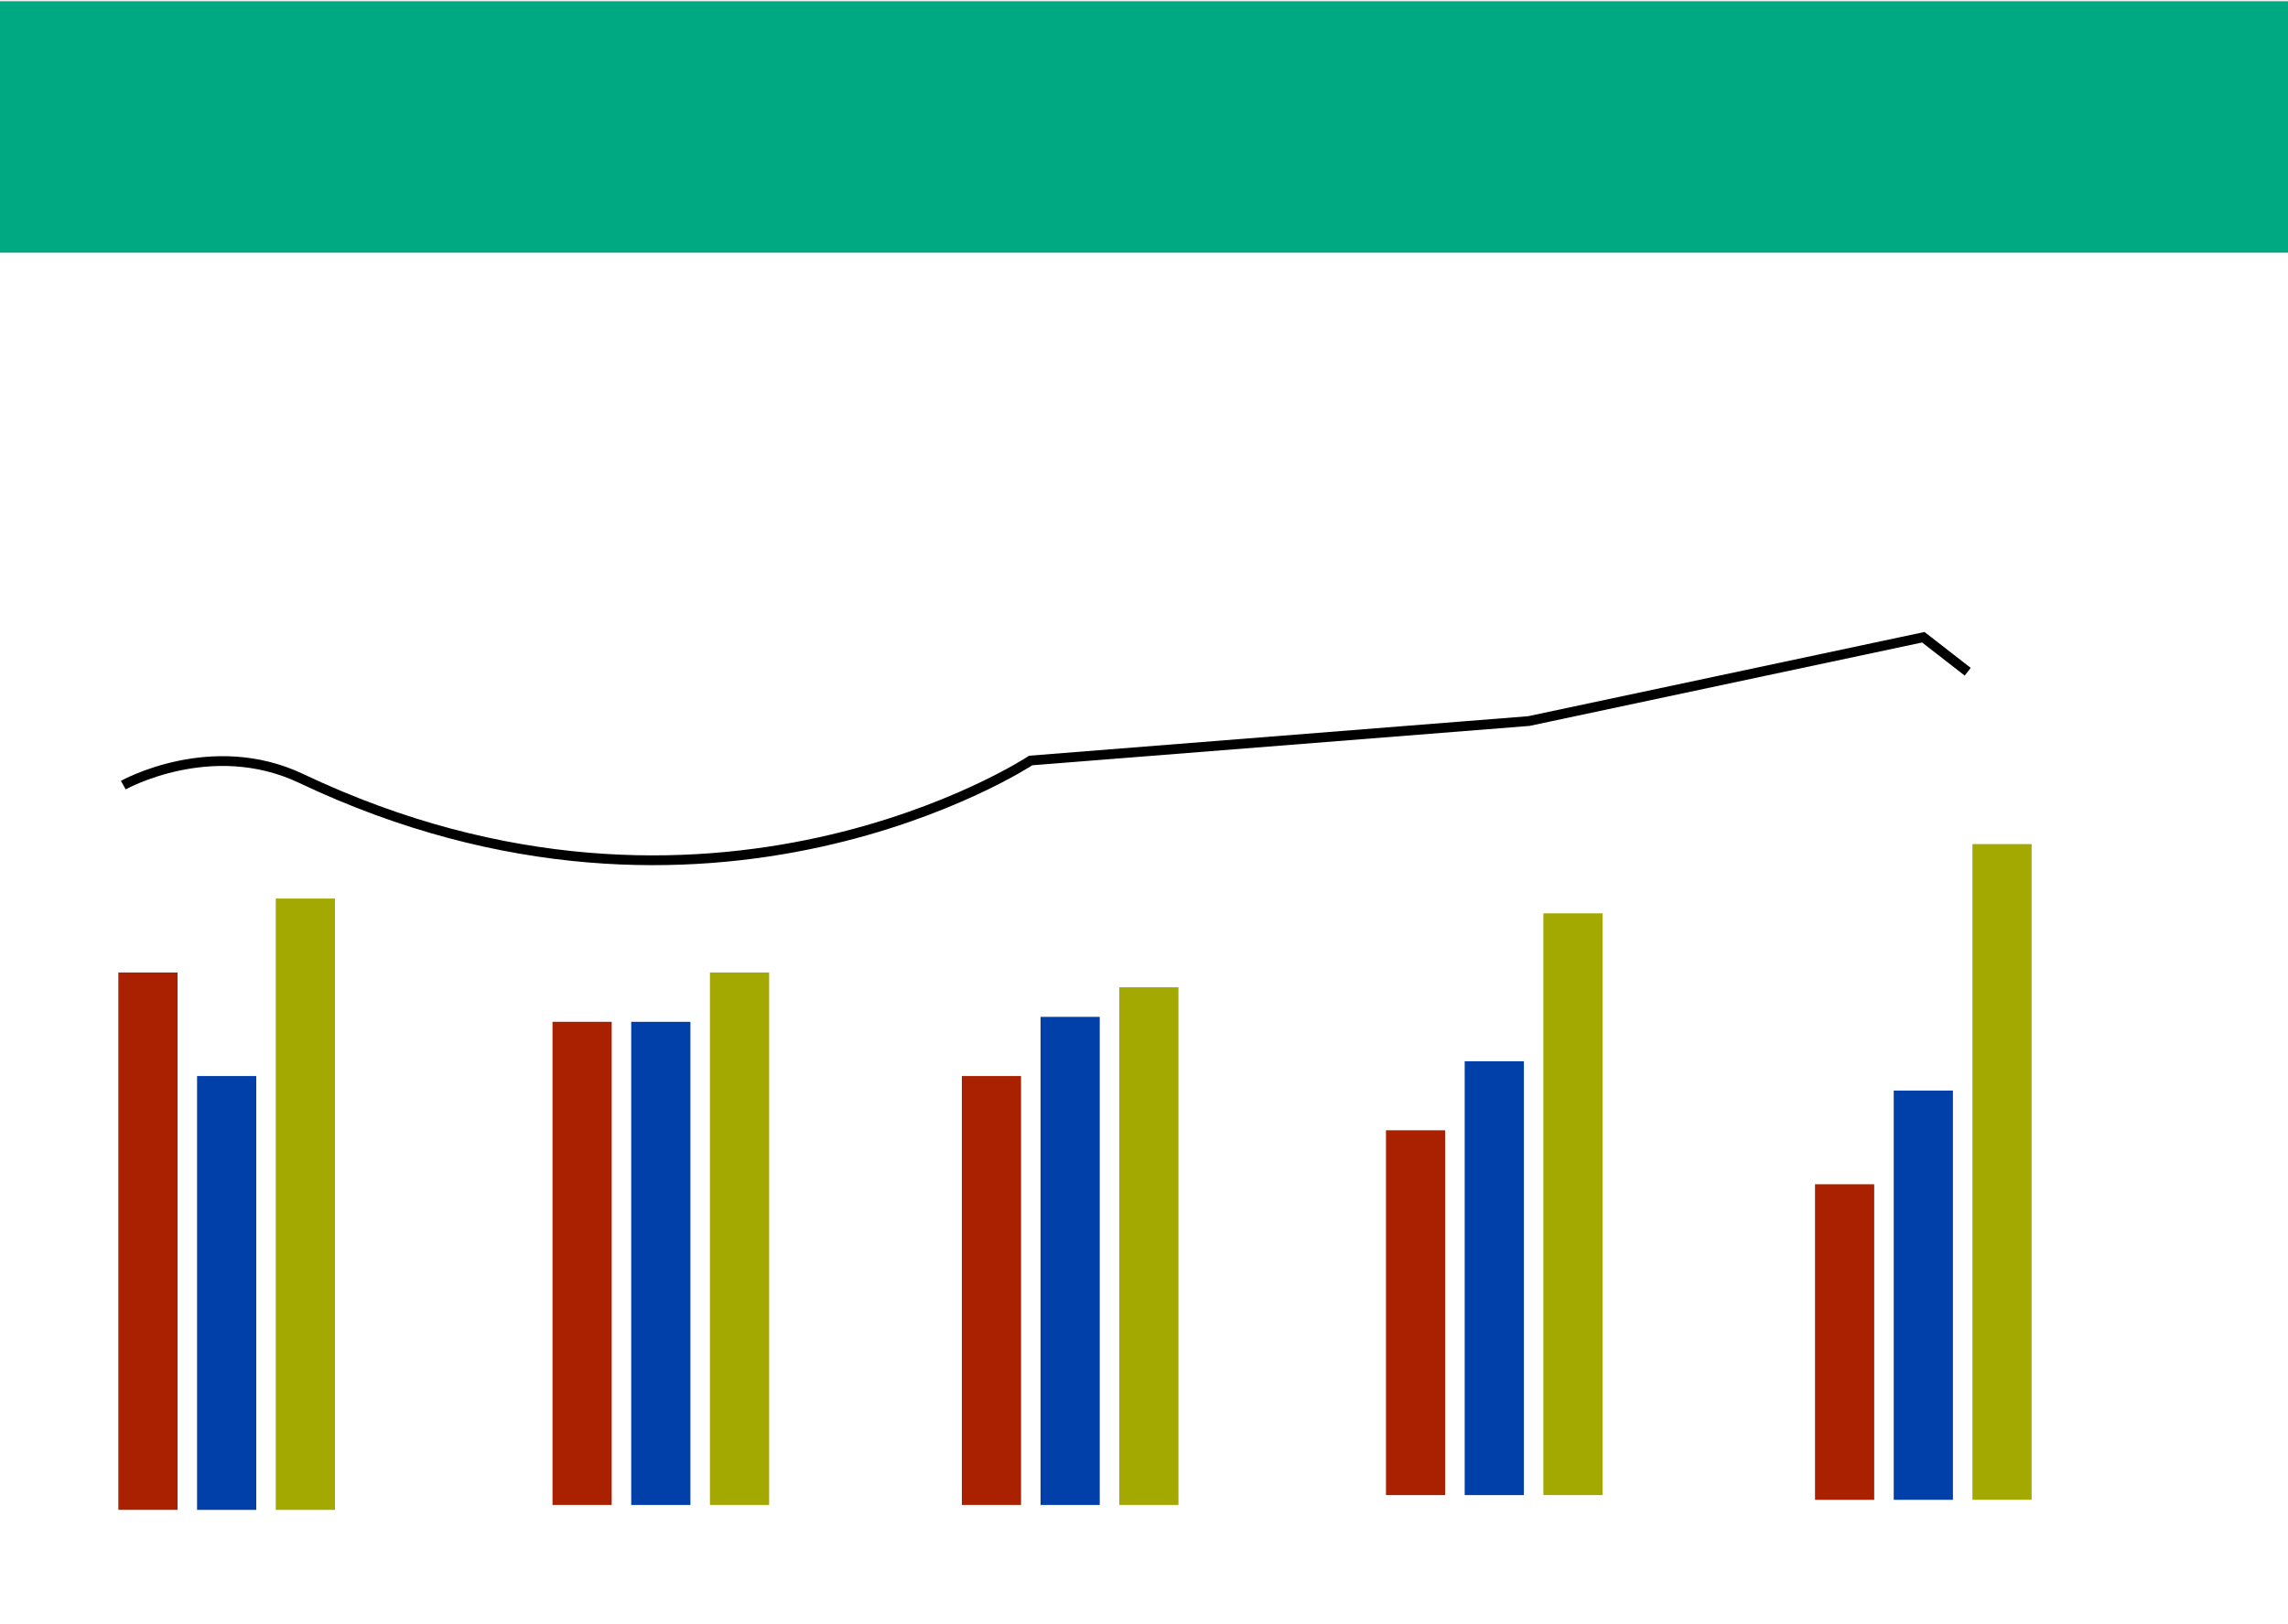
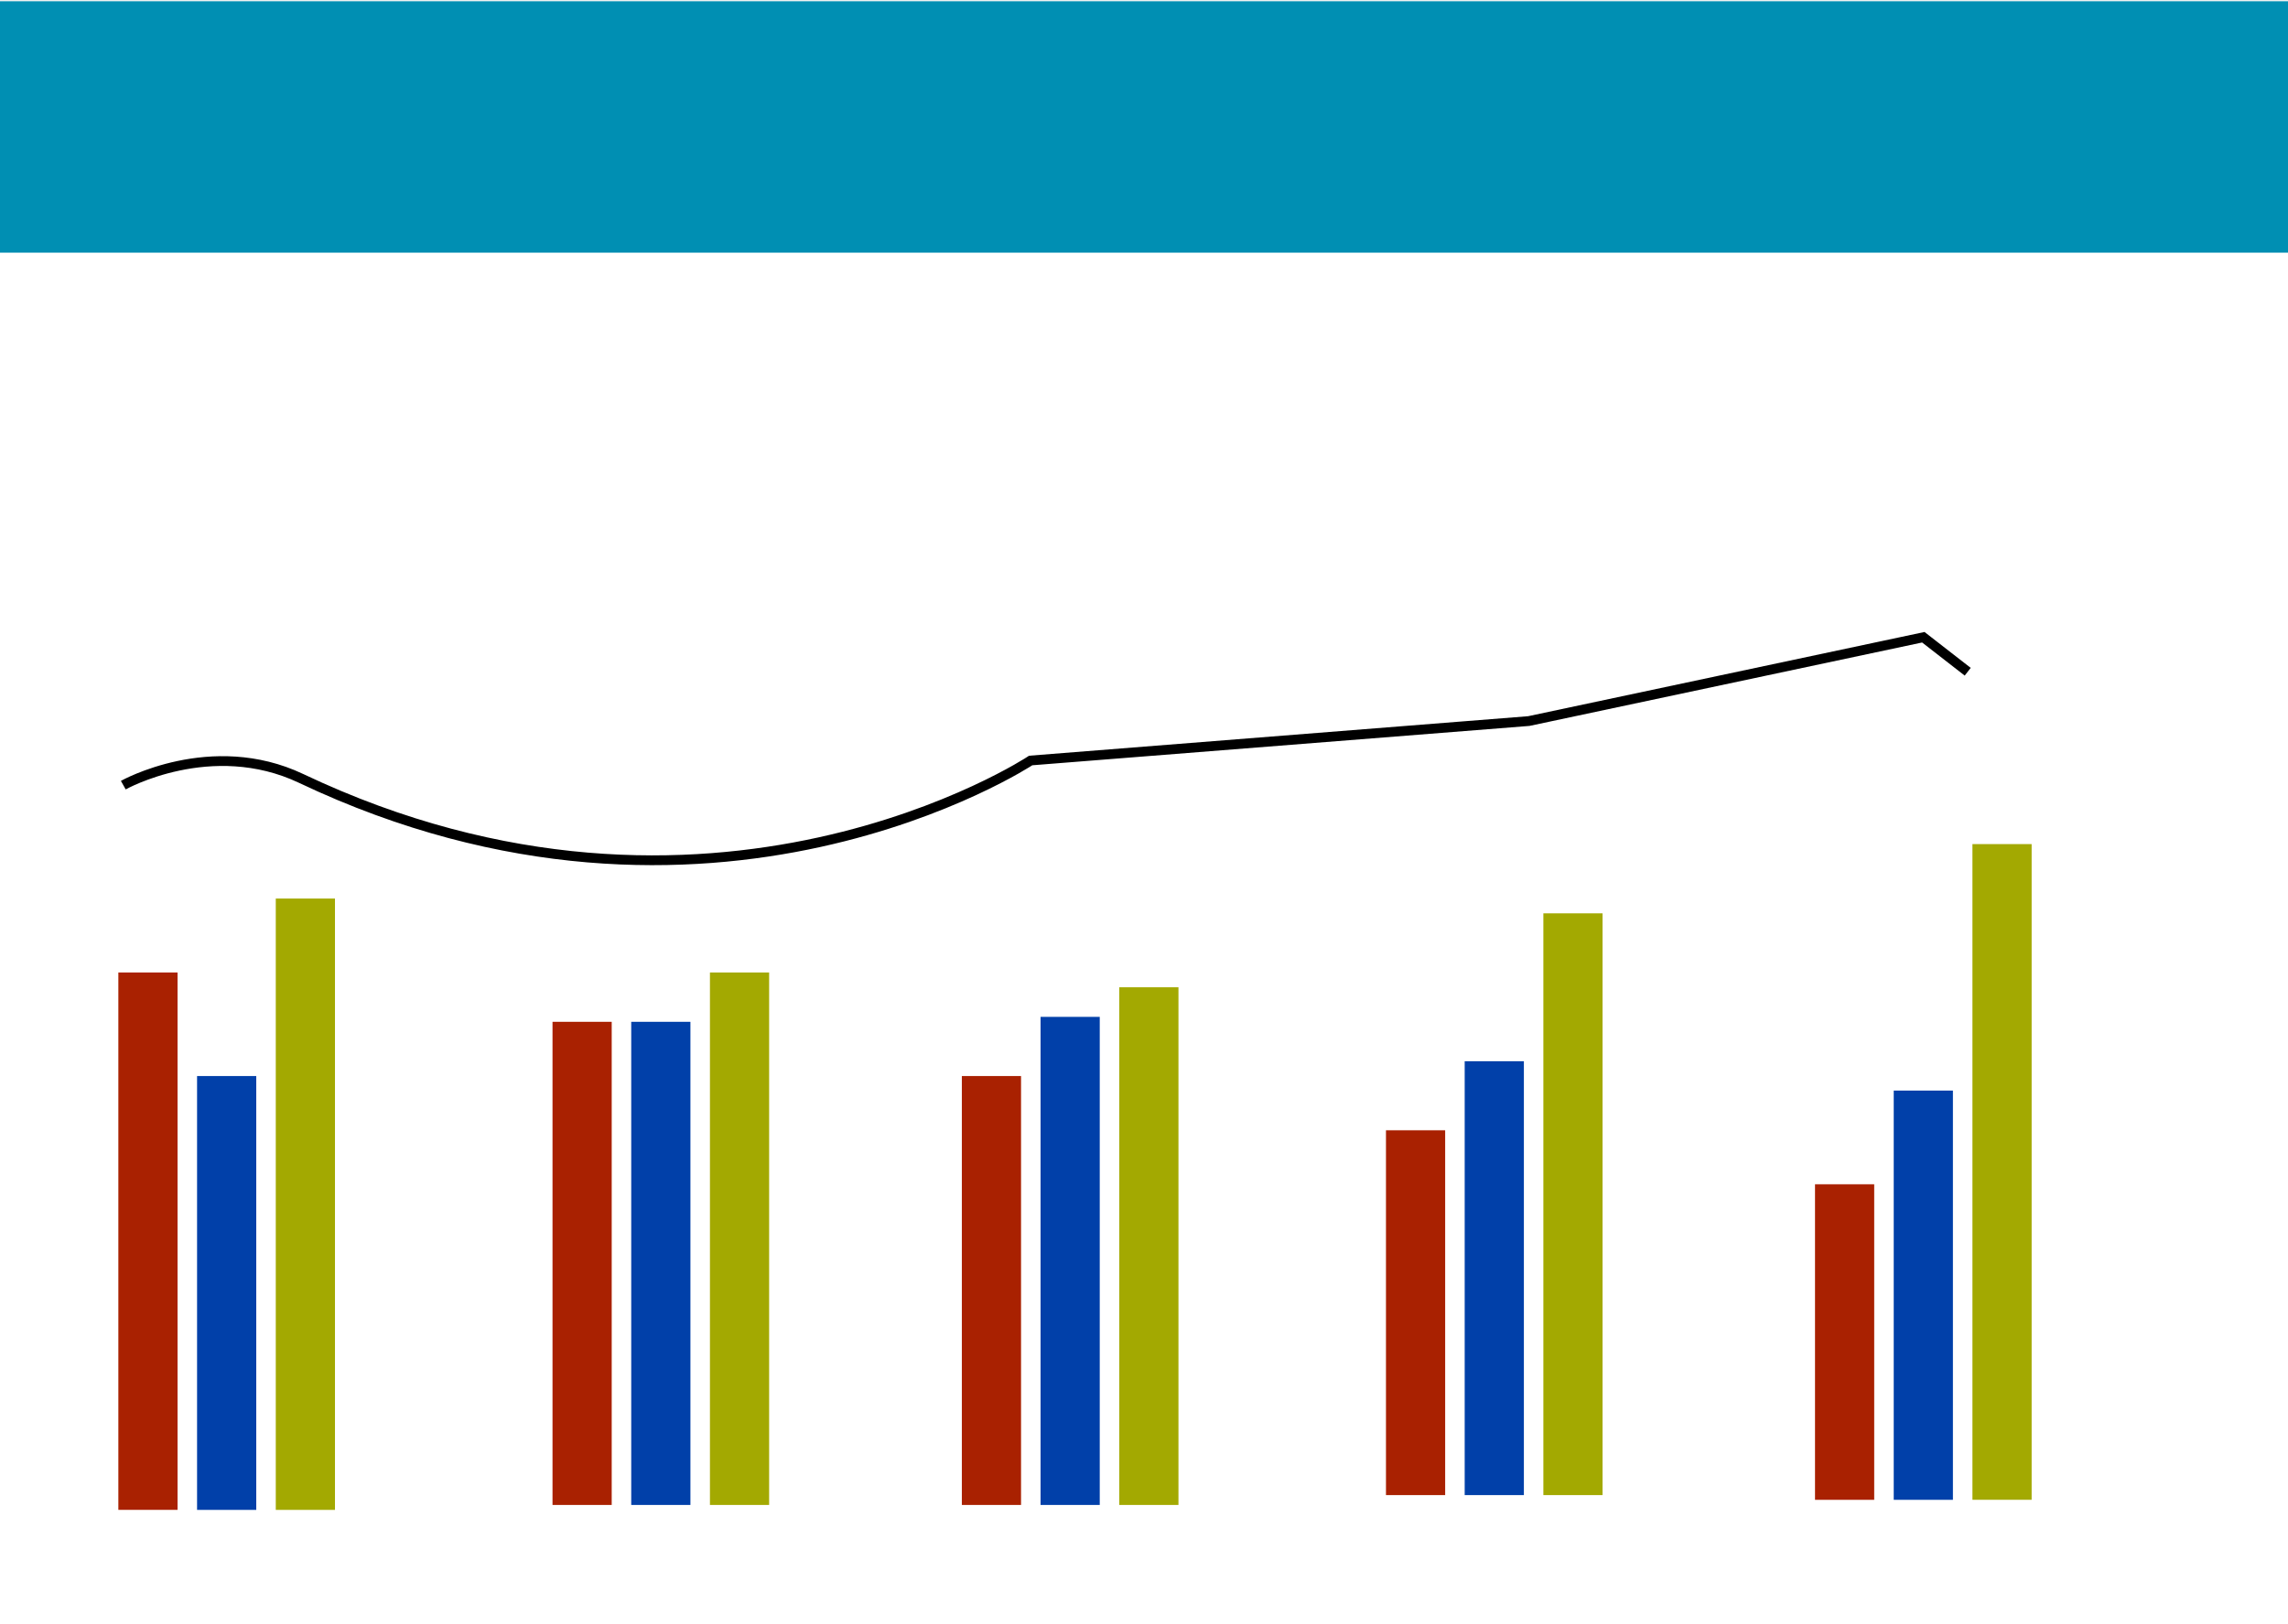
<svg xmlns="http://www.w3.org/2000/svg" width="62mm" height="44mm" viewBox="0 0 62 44" version="1.1" id="svg8">
  <defs id="defs2" />
  <g id="layer2">
    <rect style="fill:#ffffff;fill-opacity:1;stroke-width:0.265" id="rect905" width="62.14" height="44.901" x="0" y="0.034" ry="6.0840784e-007" />
  </g>
  <g id="layer1" transform="translate(0,-253)">
-     <rect style="fill:#01a982;fill-opacity:1;stroke-width:0.265" id="rect815" width="62.14" height="6.815" x="0" y="253.034" />
+     <rect style="fill:#008fb3;fill-opacity:1;stroke-width:0.265" id="rect815" width="62.14" height="6.815" x="0" y="253.034" />
    <rect style="fill:#a92101;fill-opacity:1;stroke-width:0.265" id="rect817" width="1.604" height="14.566" x="3.207" y="279.36" />
    <rect style="fill:#0140a9;fill-opacity:1;stroke-width:0.238" id="rect817-3" width="1.604" height="11.76" x="5.34" y="282.167" />
    <rect style="fill:#a3a901;fill-opacity:1;stroke-width:0.282" id="rect817-90" width="1.604" height="16.571" x="7.473" y="277.356" />
    <rect style="fill:#a92101;fill-opacity:1;stroke-width:0.251" id="rect817-1" width="1.604" height="13.096" x="14.972" y="280.697" />
    <rect style="fill:#0140a9;fill-opacity:1;stroke-width:0.251" id="rect817-3-8" width="1.604" height="13.096" x="17.105" y="280.697" />
    <rect style="fill:#a3a901;fill-opacity:1;stroke-width:0.263" id="rect817-90-8" width="1.604" height="14.433" x="19.238" y="279.36" />
    <rect style="fill:#a92101;fill-opacity:1;stroke-width:0.236" id="rect817-2" width="1.604" height="11.626" x="26.064" y="282.167" />
    <rect style="fill:#0140a9;fill-opacity:1;stroke-width:0.252" id="rect817-3-6" width="1.604" height="13.23" x="28.197" y="280.563" />
    <rect style="fill:#a3a901;fill-opacity:1;stroke-width:0.26" id="rect817-90-4" width="1.604" height="14.032" x="30.33" y="279.761" />
    <rect style="fill:#a92101;fill-opacity:1;stroke-width:0.218" id="rect817-909" width="1.604" height="9.889" x="37.557" y="283.637" />
    <rect style="fill:#0140a9;fill-opacity:1;stroke-width:0.238" id="rect817-3-61" width="1.604" height="11.76" x="39.69" y="281.766" />
    <rect style="fill:#a3a901;fill-opacity:1;stroke-width:0.275" id="rect817-90-2" width="1.604" height="15.769" x="41.822" y="277.757" />
    <rect style="fill:#a92101;fill-opacity:1;stroke-width:0.203" id="rect817-0" width="1.604" height="8.553" x="49.183" y="285.101" />
    <rect style="fill:#0140a9;fill-opacity:1;stroke-width:0.231" id="rect817-3-7" width="1.604" height="11.092" x="51.316" y="282.562" />
    <rect style="fill:#a3a901;fill-opacity:1;stroke-width:0.292" id="rect817-90-6" width="1.604" height="17.773" x="53.449" y="275.88" />
    <path style="fill:none;stroke:#000000;stroke-width:0.265px;stroke-linecap:butt;stroke-linejoin:miter;stroke-opacity:1" d="m 3.341,274.282 c 0,0 2.383,-1.339 4.821,-0.181 11.076,5.259 19.768,-0.487 19.768,-0.487 l 13.497,-1.069 10.691,-2.272 1.203,0.935" id="path897" />
  </g>
</svg>
